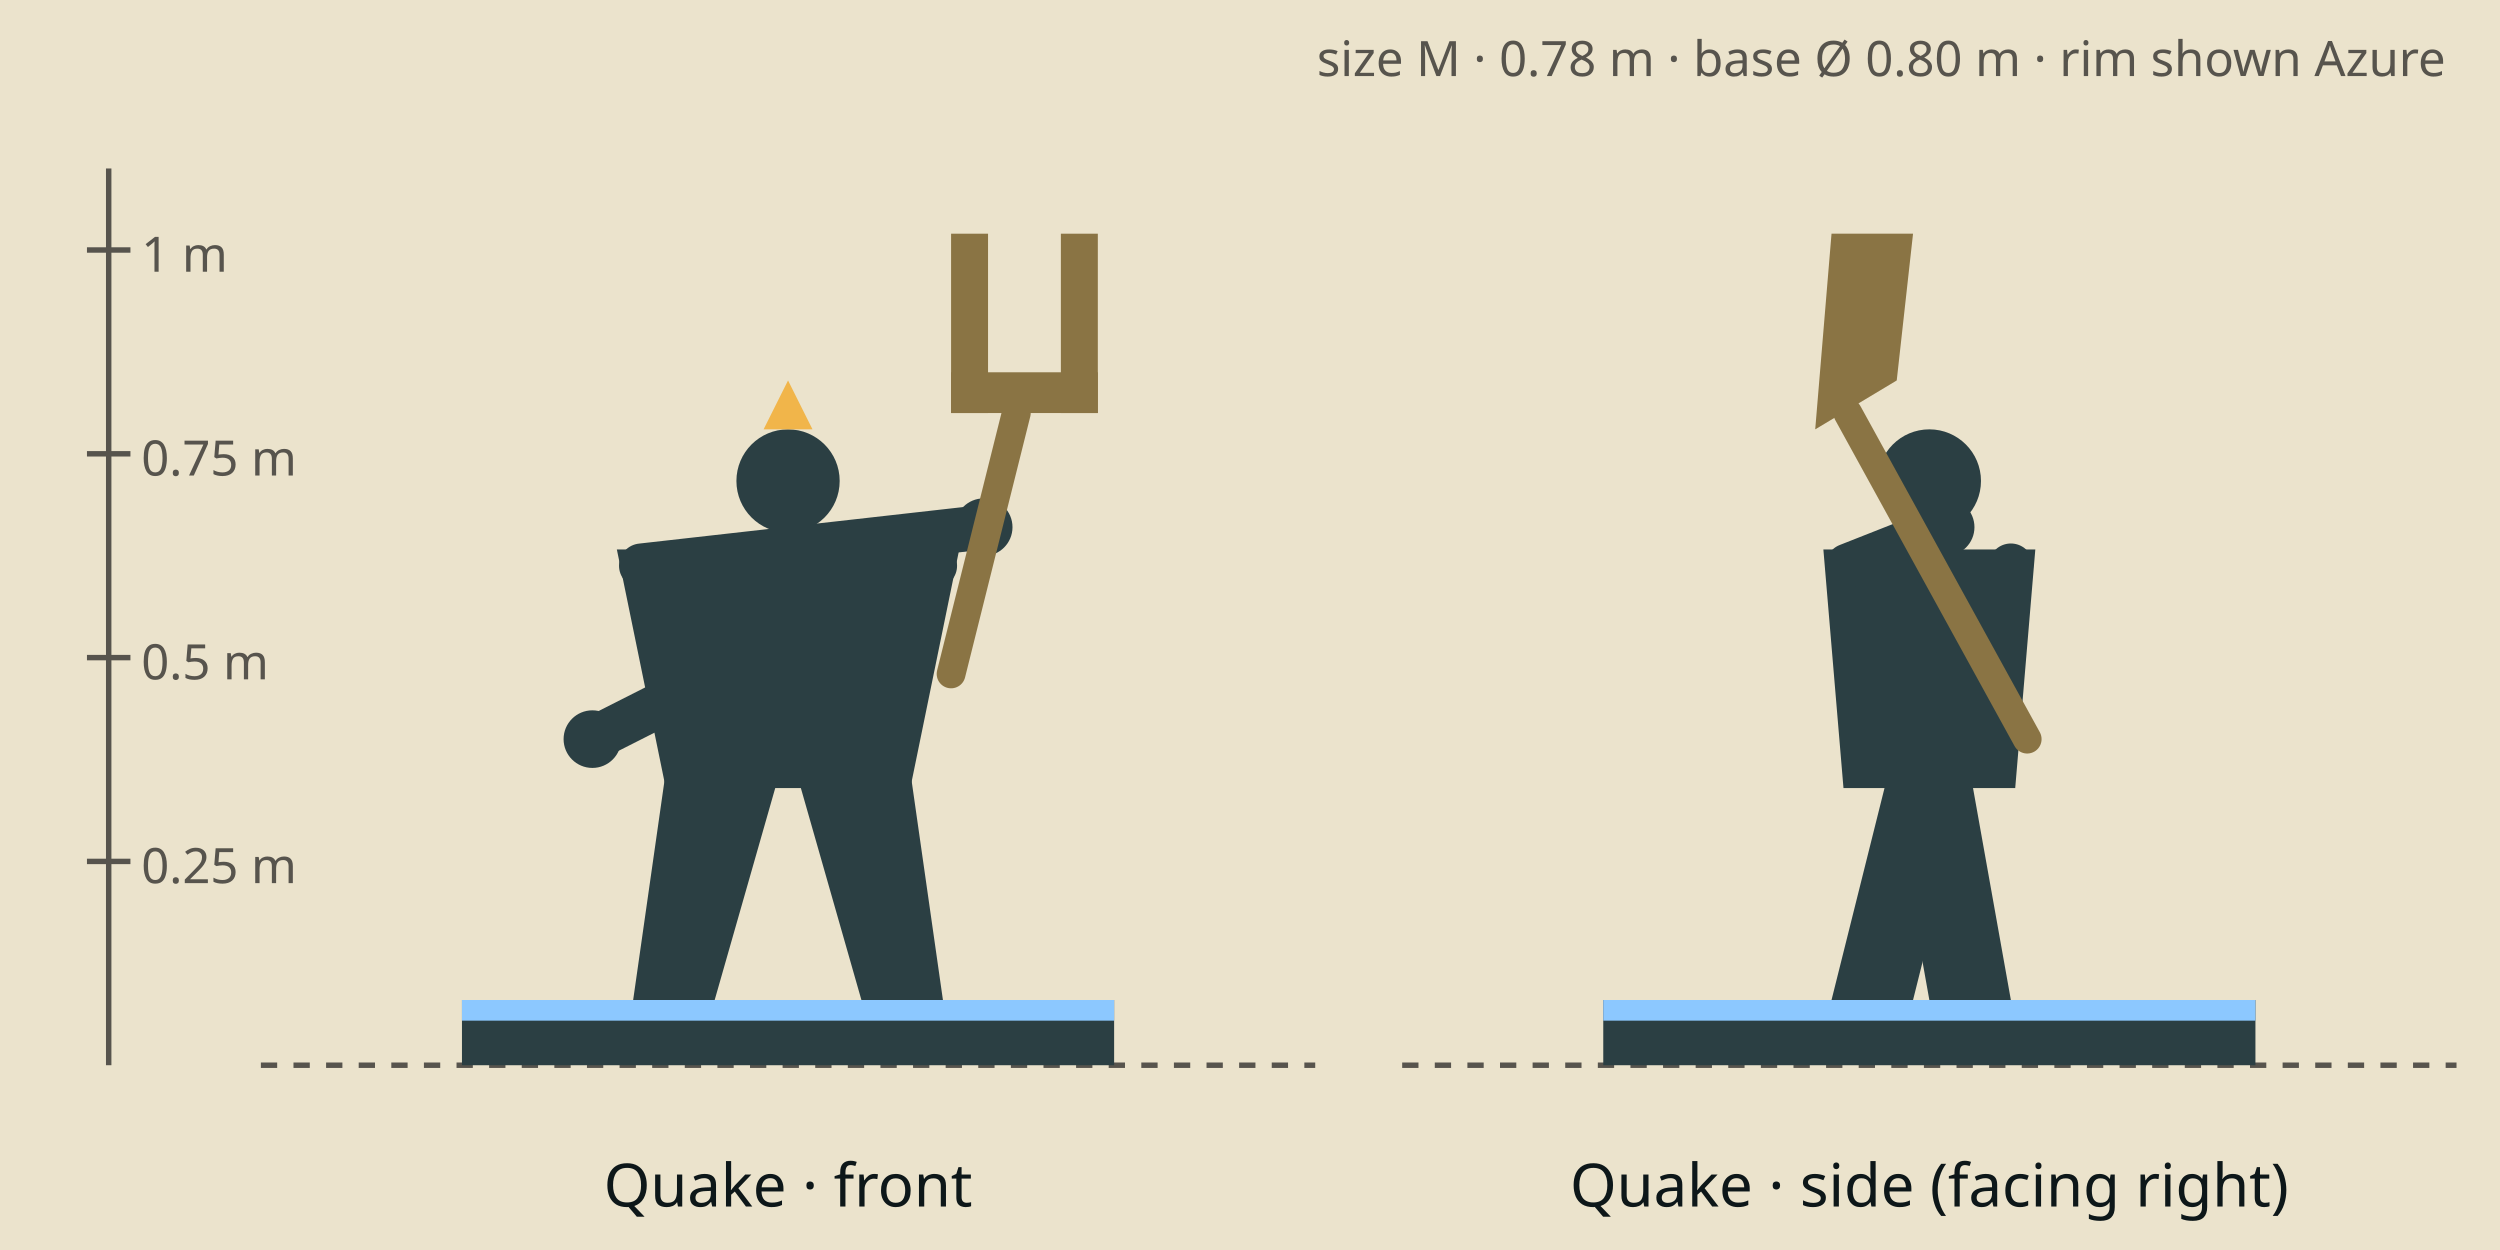
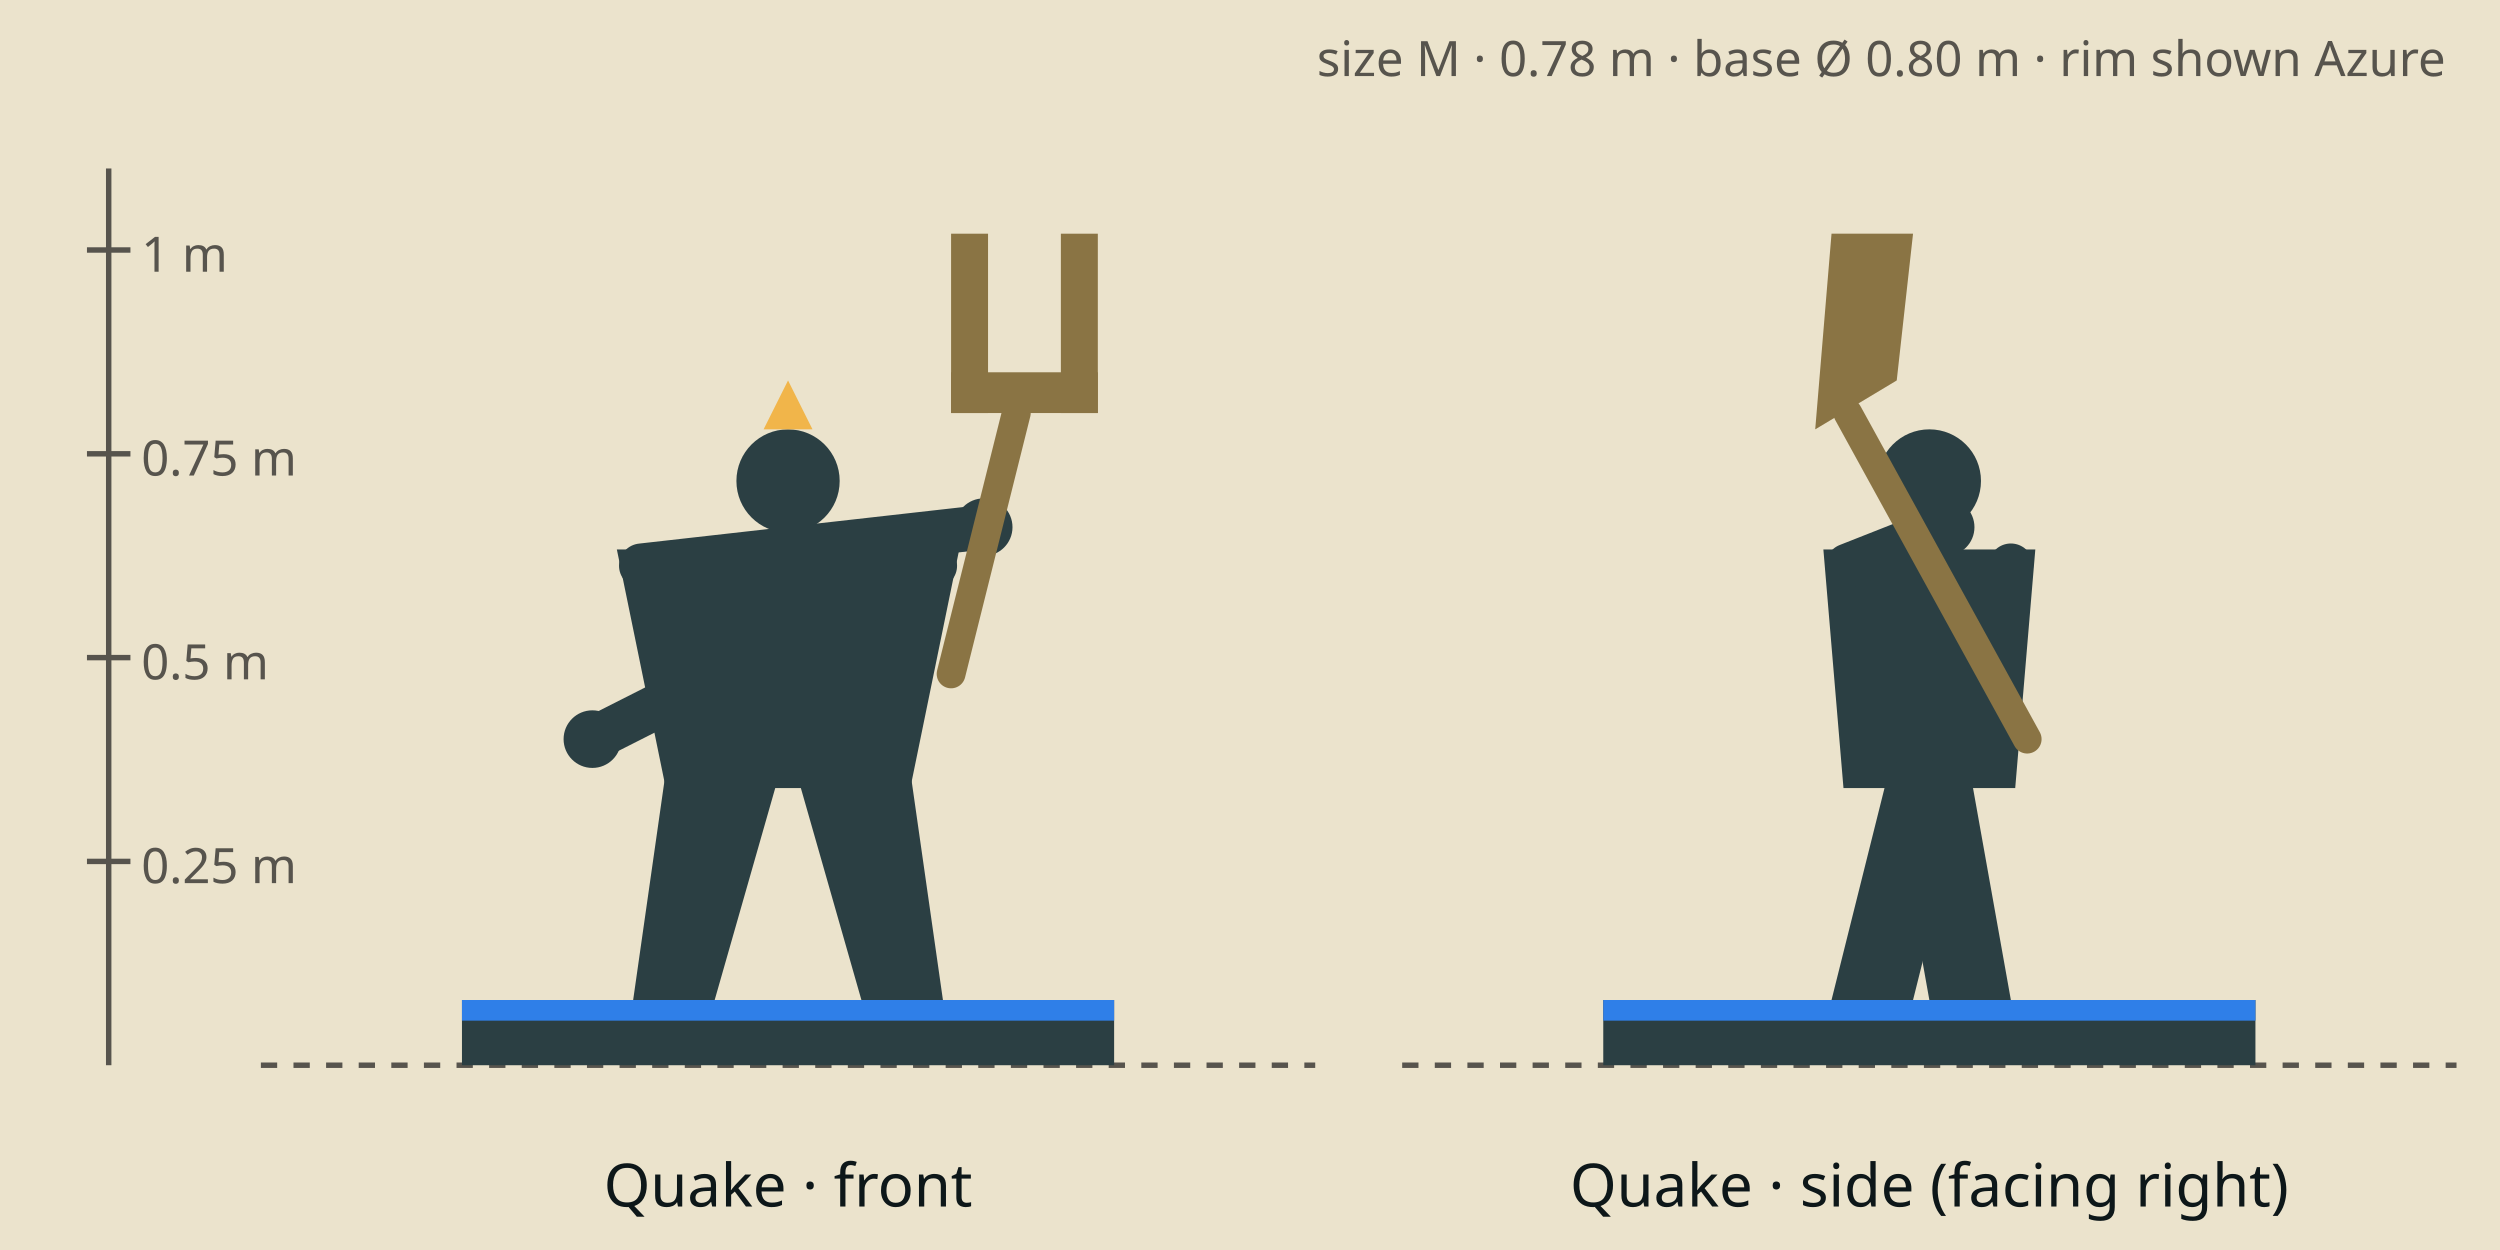
<svg xmlns="http://www.w3.org/2000/svg" width="460" height="230" viewBox="0 0 460 230" font-family="sans-serif" font-size="11">
  <rect width="100%" height="100%" fill="#ebe3cc" />
  <line x1="20" y1="196.0" x2="20" y2="31.0" stroke="#57544d" stroke-width="1" />
  <line x1="16" y1="158.5" x2="24" y2="158.5" stroke="#57544d" />
  <text x="26" y="162.5" fill="#57544d" font-size="9">0.25 m</text>
  <line x1="16" y1="121.0" x2="24" y2="121.0" stroke="#57544d" />
  <text x="26" y="125.0" fill="#57544d" font-size="9">0.5 m</text>
  <line x1="16" y1="83.5" x2="24" y2="83.5" stroke="#57544d" />
  <text x="26" y="87.5" fill="#57544d" font-size="9">0.75 m</text>
  <line x1="16" y1="46.0" x2="24" y2="46.0" stroke="#57544d" />
  <text x="26" y="50.0" fill="#57544d" font-size="9">1 m</text>
  <line x1="48.0" y1="196.0" x2="242.0" y2="196.0" stroke="#57544d" stroke-dasharray="3 3" />
  <rect x="85.0" y="184.0" width="120.0" height="12.0" fill="#2b3f43" />
-   <rect x="85.0" y="184.0" width="120.0" height="3.8" fill="#8cc8ff" />
+   <rect x="85.0" y="184.0" width="120.0" height="3.8" fill="#2F7FE8" />
  <polygon points="122.5,142.0 143.5,142.0 131.5,184.0 116.5,184.0" fill="#2b3f43" />
  <polygon points="146.5,142.0 167.5,142.0 173.5,184.0 158.5,184.0" fill="#2b3f43" />
  <polygon points="122.5,145.0 167.5,145.0 176.5,101.1 113.5,101.1" fill="#2b3f43" />
  <line x1="118.0" y1="104.1" x2="181.0" y2="97.0" stroke="#2b3f43" stroke-width="8.2" stroke-linecap="round" />
  <circle cx="181.0" cy="97.0" r="5.3" fill="#2b3f43" />
  <line x1="172.0" y1="104.1" x2="109.0" y2="136.0" stroke="#2b3f43" stroke-width="8.2" stroke-linecap="round" />
  <circle cx="109.0" cy="136.0" r="5.3" fill="#2b3f43" />
  <circle cx="145.0" cy="88.5" r="9.5" fill="#2b3f43" />
  <line x1="175.0" y1="124.0" x2="187.0" y2="76.0" stroke="#8a7444" stroke-width="5.3" stroke-linecap="round" />
  <rect x="175.0" y="68.5" width="27.0" height="7.5" fill="#8a7444" />
  <rect x="175.0" y="43.0" width="6.8" height="33.0" fill="#8a7444" />
  <rect x="195.2" y="43.0" width="6.8" height="33.0" fill="#8a7444" />
  <polygon points="140.5,79.0 145.0,70.0 149.5,79.0" fill="#f1b54a" />
  <text x="145.0" y="222" text-anchor="middle" fill="#0d1719">Quake · front</text>
  <line x1="258.0" y1="196.0" x2="452.0" y2="196.0" stroke="#57544d" stroke-dasharray="3 3" />
  <rect x="295.0" y="184.0" width="120.0" height="12.0" fill="#2b3f43" />
-   <rect x="295.0" y="184.0" width="120.0" height="3.8" fill="#8cc8ff" />
+   <rect x="295.0" y="184.0" width="120.0" height="3.8" fill="#2F7FE8" />
  <polygon points="347.5,142.0 362.5,142.0 370.0,184.0 355.0,184.0" fill="#2b3f43" />
  <polygon points="347.5,142.0 362.5,142.0 352.0,184.0 337.0,184.0" fill="#2b3f43" />
  <polygon points="339.2,145.0 370.8,145.0 374.5,101.1 335.5,101.1" fill="#2b3f43" />
  <line x1="340.0" y1="104.1" x2="358.0" y2="97.0" stroke="#2b3f43" stroke-width="8.2" stroke-linecap="round" />
  <circle cx="358.0" cy="97.0" r="5.3" fill="#2b3f43" />
  <line x1="370.0" y1="104.1" x2="352.0" y2="136.0" stroke="#2b3f43" stroke-width="8.2" stroke-linecap="round" />
  <circle cx="352.0" cy="136.0" r="5.3" fill="#2b3f43" />
  <circle cx="355.0" cy="88.5" r="9.5" fill="#2b3f43" />
  <line x1="373.0" y1="136.0" x2="340.0" y2="76.0" stroke="#8a7444" stroke-width="5.3" stroke-linecap="round" />
  <polygon points="334.0,79.0 349.0,70.0 352.0,43.0 337.0,43.0" fill="#8a7444" />
  <text x="355.0" y="222" text-anchor="middle" fill="#0d1719">Quake · side (facing right)</text>
  <text x="450" y="14" text-anchor="end" fill="#57544d" font-size="9">size M · 0.78 m · base Ø 0.80 m · rim shown Azure</text>
</svg>
